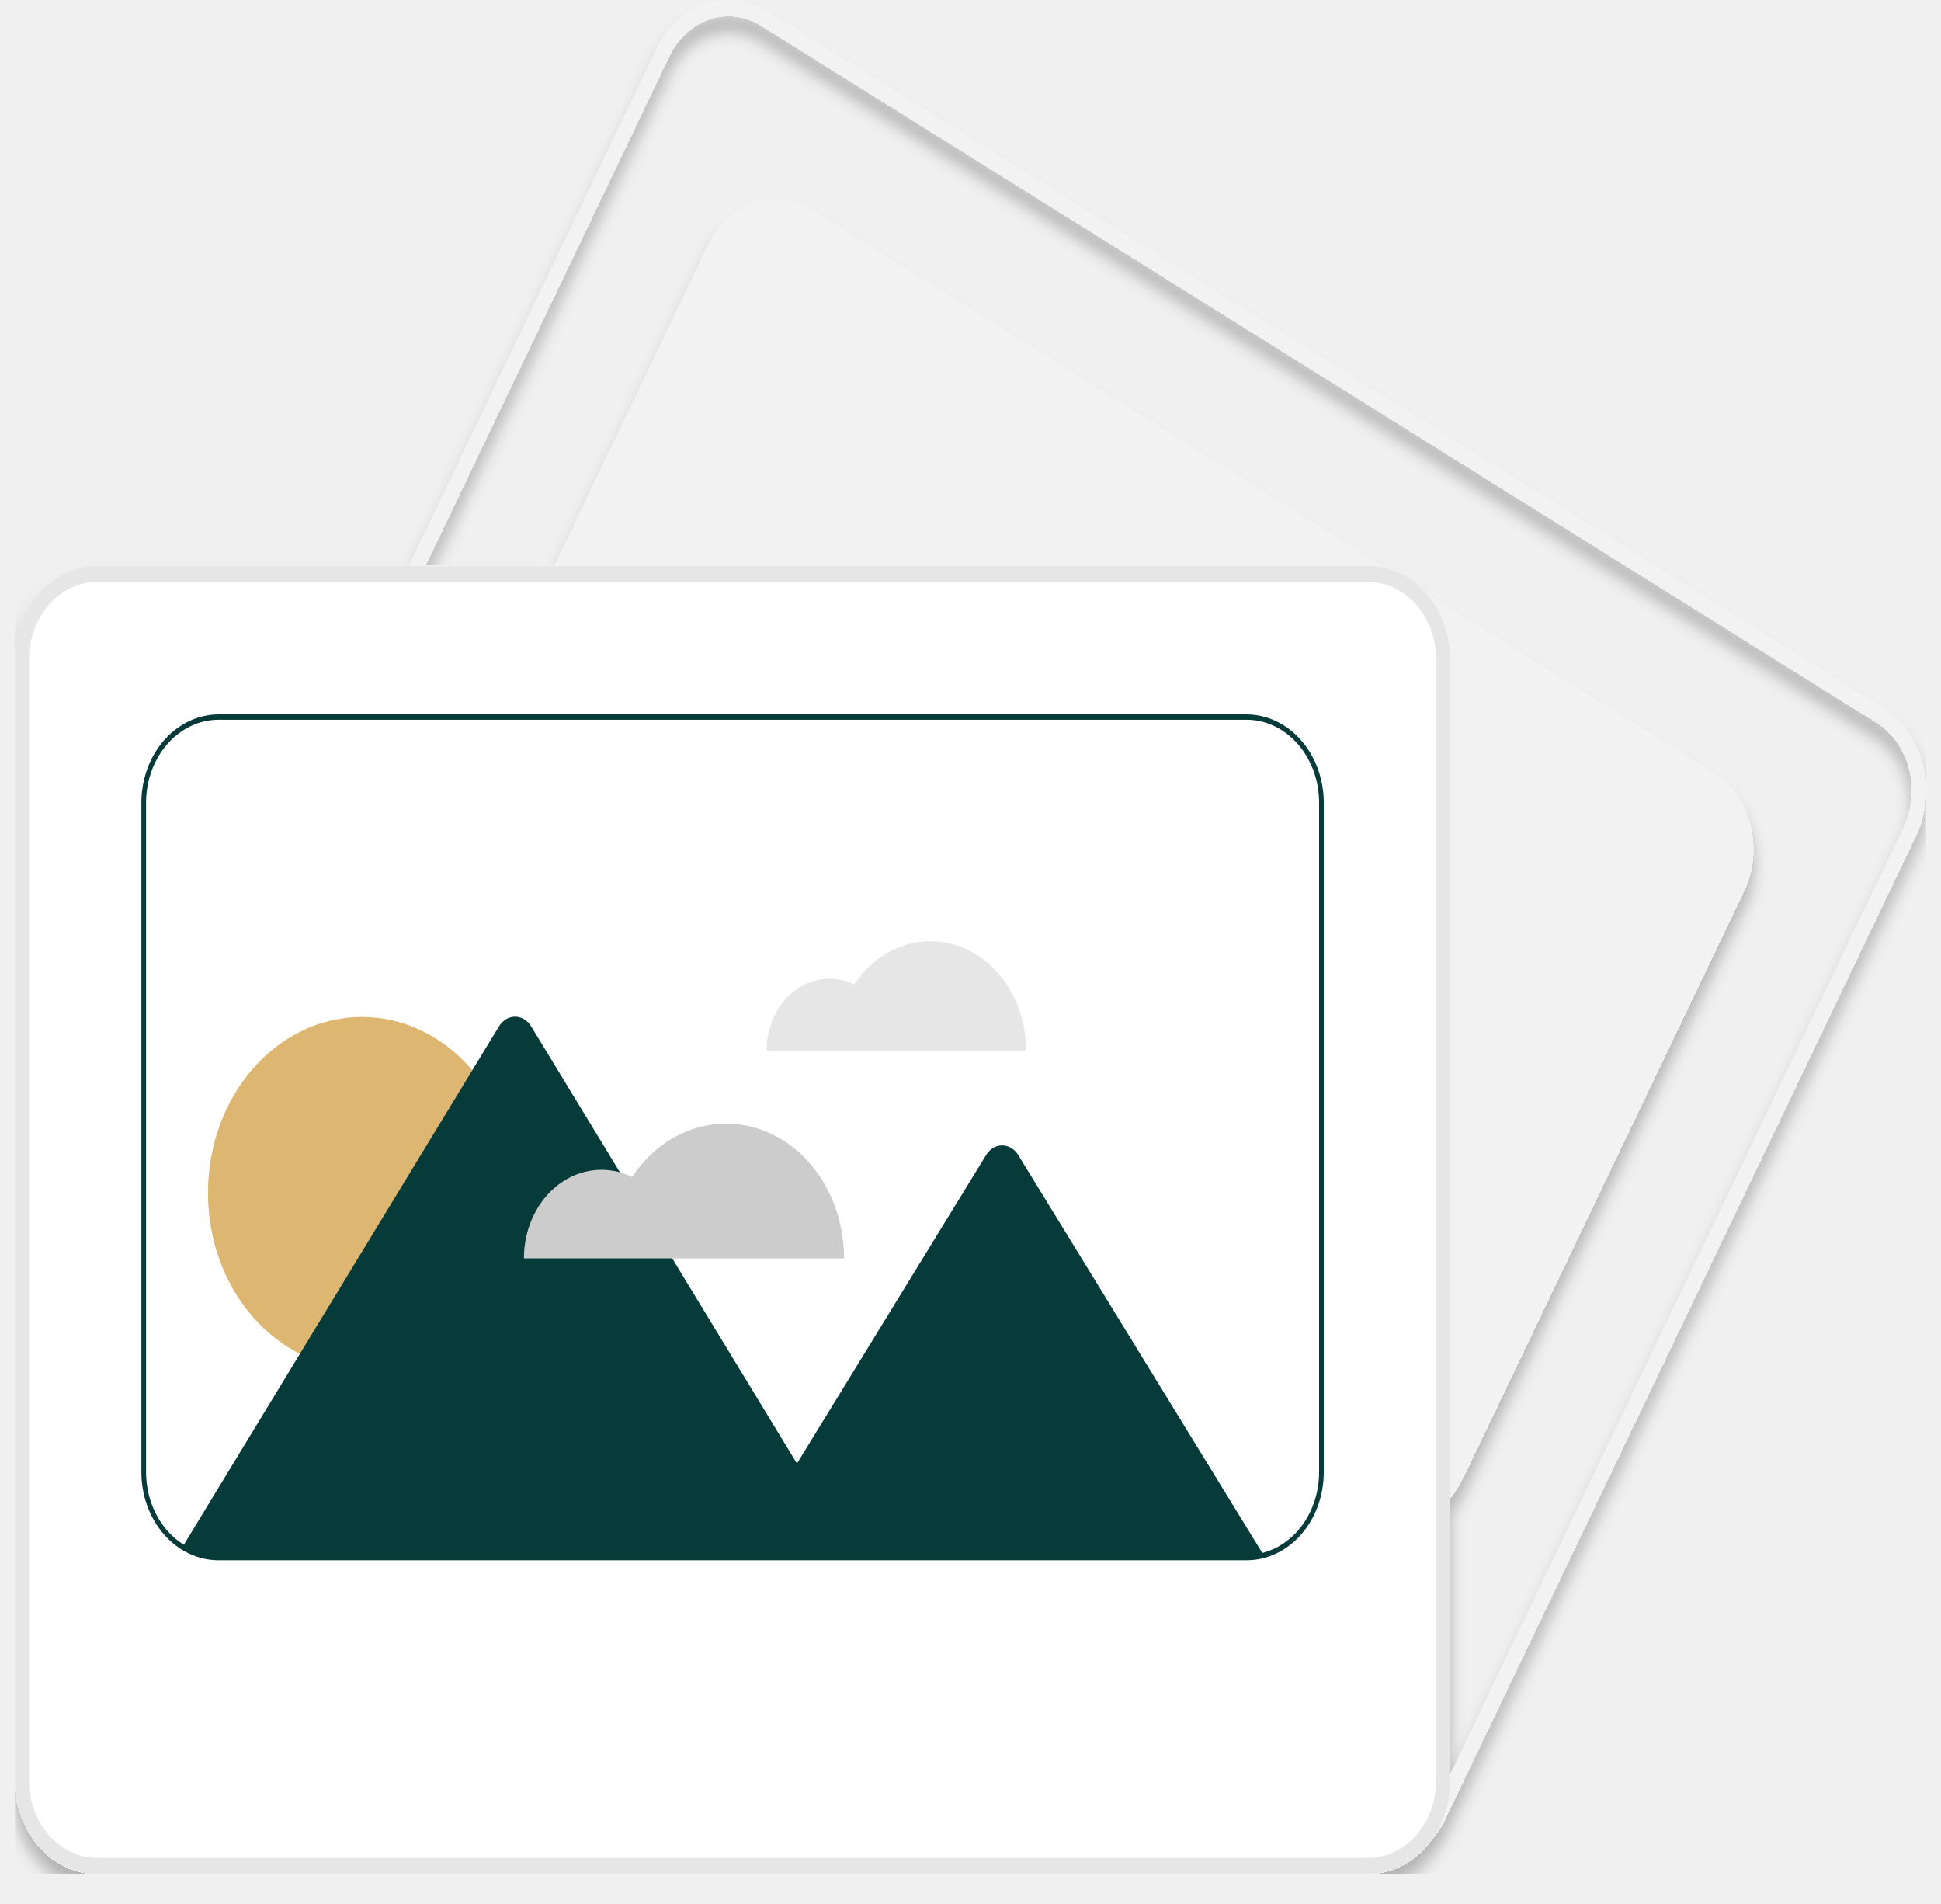
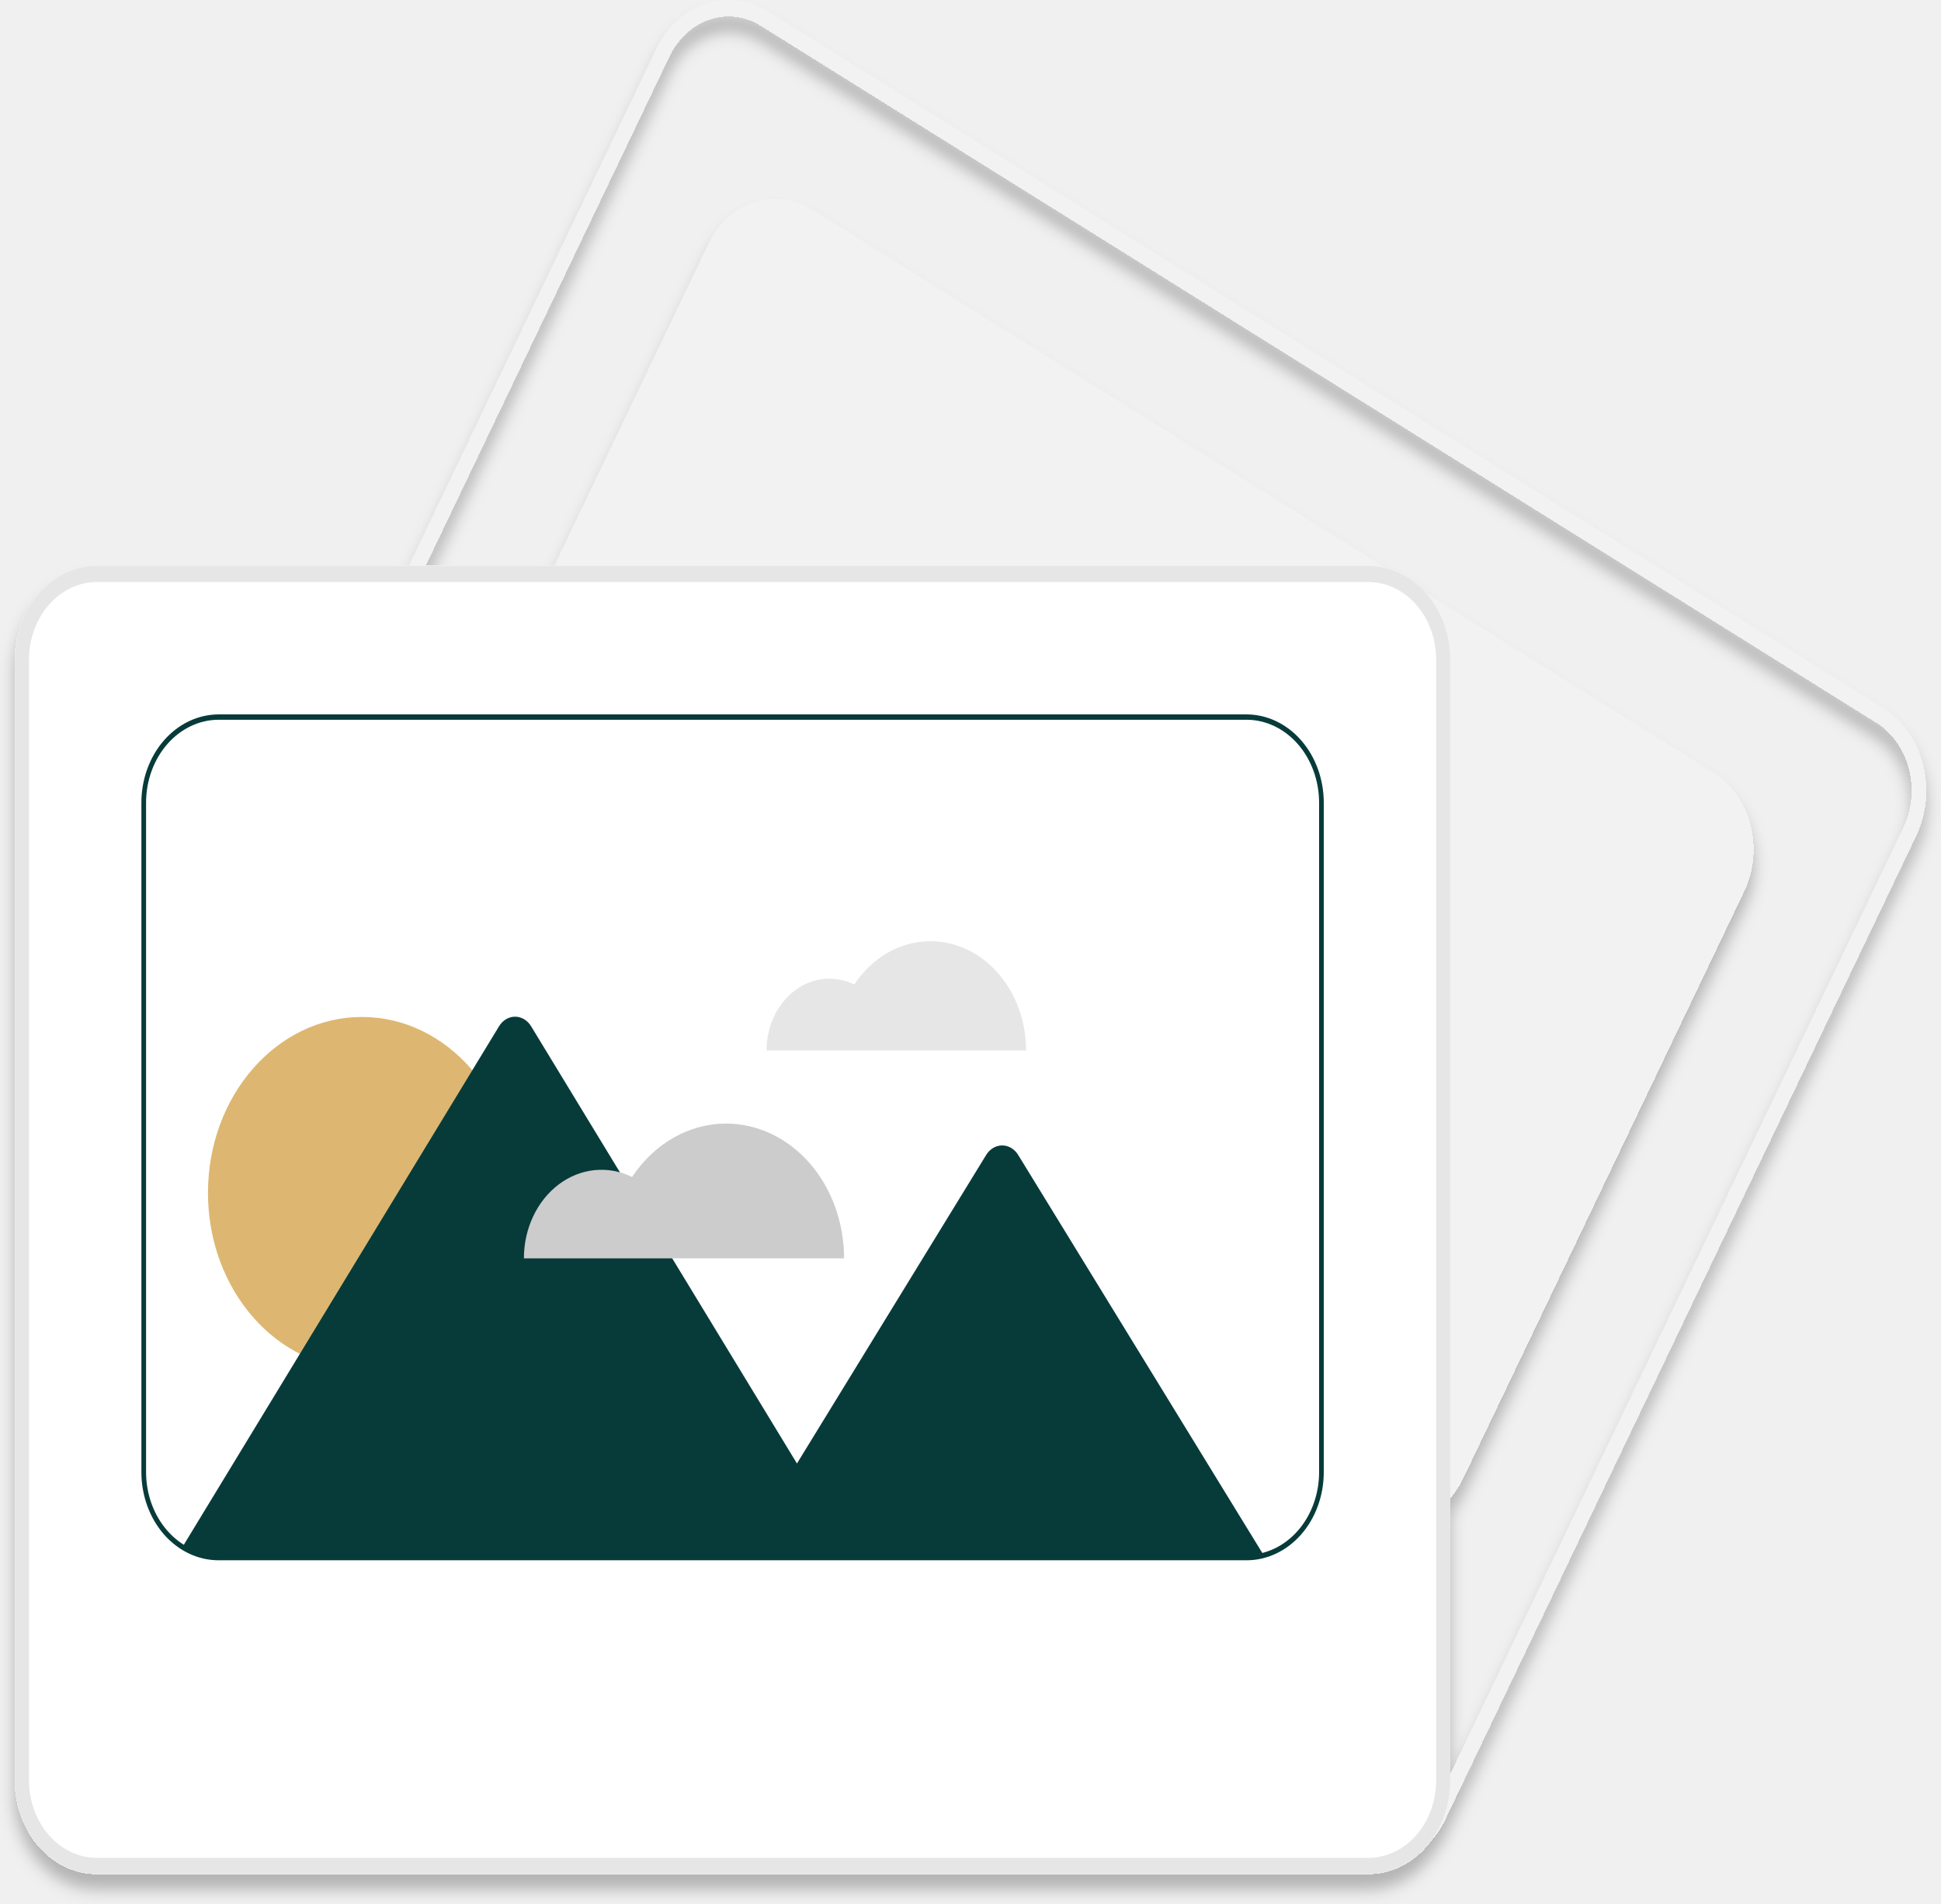
<svg xmlns="http://www.w3.org/2000/svg" width="519" height="509" viewBox="0 0 519 509" fill="none">
-   <g clip-path="url(#clip0_5665_85994)" filter="url(#filter0_d_5665_85994)">
+   <g clipPath="url(#clip0_5665_85994)" filter="url(#filter0_d_5665_85994)">
    <path d="M367.193 499.281C363.527 499.278 359.921 498.218 356.709 496.2L58.452 309.883C53.358 306.692 49.58 301.324 47.947 294.956C46.314 288.588 46.959 281.74 49.741 275.914L175.608 13.031C176.988 10.147 178.853 7.602 181.094 5.542C183.336 3.481 185.911 1.945 188.673 1.021C191.434 0.097 194.328 -0.197 197.189 0.157C200.05 0.51 202.822 1.504 205.346 3.081L503.604 189.399C508.698 192.589 512.476 197.958 514.109 204.326C515.742 210.694 515.097 217.542 512.315 223.367L386.448 486.251C385.074 489.14 383.211 491.689 380.969 493.75C378.726 495.812 376.148 497.345 373.383 498.261C371.373 498.936 369.288 499.28 367.193 499.281ZM358.512 492.436C362.736 495.075 367.706 495.689 372.327 494.143C376.948 492.597 380.842 489.017 383.152 484.192L509.019 221.309C511.324 216.482 511.858 210.808 510.505 205.531C509.152 200.255 506.022 195.807 501.802 193.163L203.544 6.845C199.319 4.206 194.35 3.593 189.729 5.139C185.108 6.685 181.214 10.264 178.903 15.09L53.036 277.973C50.732 282.8 50.197 288.474 51.55 293.75C52.903 299.027 56.033 303.475 60.254 306.119L358.512 492.436Z" fill="#F2F2F2" />
    <path d="M373.346 407.34C369.914 407.337 366.538 406.35 363.528 404.468L122.395 253.835C120.049 252.373 117.979 250.397 116.302 248.019C114.625 245.642 113.376 242.91 112.624 239.98C111.873 237.051 111.635 233.98 111.924 230.946C112.212 227.911 113.022 224.97 114.307 222.293L189.478 65.291C190.76 62.613 192.491 60.25 194.573 58.336C196.654 56.423 199.046 54.996 201.61 54.138C204.174 53.28 206.861 53.008 209.518 53.336C212.175 53.664 214.748 54.587 217.093 56.052L458.226 206.684C460.57 208.149 462.639 210.126 464.314 212.504C465.99 214.881 467.238 217.613 467.99 220.542C468.741 223.471 468.979 226.54 468.692 229.574C468.404 232.609 467.596 235.549 466.314 238.226L391.143 395.229C389.405 398.889 386.834 401.947 383.702 404.078C380.57 406.21 376.992 407.337 373.346 407.34Z" fill="#F2F2F2" />
    <path d="M365.857 499.212H25.909C20.515 499.205 15.343 496.754 11.529 492.397C7.714 488.04 5.569 482.133 5.562 475.971V176.342C5.569 170.181 7.714 164.273 11.529 159.916C15.343 155.559 20.515 153.109 25.909 153.102H365.857C371.252 153.109 376.423 155.559 380.238 159.916C384.052 164.273 386.198 170.181 386.204 176.342V475.971C386.198 482.133 384.052 488.04 380.238 492.397C376.423 496.754 371.252 499.205 365.857 499.212Z" fill="white" />
    <path d="M365.86 501.001H25.912C20.102 500.993 14.533 498.354 10.425 493.662C6.317 488.969 4.007 482.608 4 475.972V176.343C4.007 169.707 6.317 163.346 10.425 158.653C14.533 153.961 20.102 151.322 25.912 151.314H365.86C371.669 151.322 377.239 153.961 381.347 158.653C385.454 163.346 387.765 169.707 387.772 176.343V475.972C387.765 482.608 385.454 488.969 381.347 493.662C377.239 498.354 371.669 500.993 365.86 501.001ZM25.912 155.605C21.098 155.611 16.484 157.798 13.08 161.686C9.676 165.574 7.762 170.845 7.756 176.343V475.972C7.762 481.47 9.676 486.741 13.08 490.629C16.484 494.517 21.098 496.704 25.912 496.71H365.86C370.673 496.704 375.288 494.517 378.692 490.629C382.095 486.741 384.01 481.47 384.015 475.972V176.343C384.01 170.845 382.095 165.574 378.692 161.686C375.288 157.798 370.673 155.611 365.86 155.605H25.912Z" fill="#E6E6E6" />
    <path d="M248.793 251.635C244.843 251.631 240.947 252.675 237.411 254.684C233.875 256.692 230.795 259.611 228.414 263.209C225.858 261.953 223.069 261.441 220.298 261.72C217.526 261.999 214.858 263.06 212.534 264.807C210.21 266.554 208.302 268.934 206.981 271.731C205.661 274.529 204.969 277.657 204.969 280.835H274.357C274.357 277 273.696 273.203 272.411 269.661C271.126 266.118 269.243 262.899 266.869 260.187C264.495 257.476 261.677 255.325 258.576 253.857C255.474 252.39 252.15 251.635 248.793 251.635Z" fill="#E6E6E6" />
    <path d="M96.777 365.931C119.513 365.931 137.945 344.878 137.945 318.908C137.945 292.938 119.513 271.885 96.777 271.885C74.041 271.885 55.609 292.938 55.609 318.908C55.609 344.878 74.041 365.931 96.777 365.931Z" fill="#DDB771" />
    <path d="M337.914 415.817C336.404 416.223 334.857 416.427 333.306 416.424H58.468C55.083 416.431 51.752 415.454 48.789 413.586L49.522 412.384L80.186 361.948L125.625 287.227L126.288 286.132L133.438 274.376C133.918 273.585 134.559 272.939 135.306 272.492C136.053 272.046 136.883 271.812 137.726 271.812C138.569 271.812 139.4 272.046 140.147 272.492C140.893 272.939 141.535 273.585 142.015 274.376L165.767 313.428V313.435L179.741 336.419L213.097 391.267L263.688 308.78C264.17 307.993 264.811 307.351 265.557 306.907C266.302 306.464 267.13 306.232 267.971 306.232C268.811 306.232 269.639 306.464 270.385 306.907C271.13 307.351 271.771 307.993 272.253 308.78L304.708 361.69L306.573 364.73L337.914 415.817Z" fill="#073B3A" />
    <path d="M194.155 300.391C189.282 300.387 184.475 301.674 180.112 304.152C175.749 306.63 171.95 310.231 169.012 314.671C165.859 313.121 162.418 312.49 158.998 312.834C155.579 313.178 152.287 314.486 149.42 316.642C146.552 318.798 144.198 321.733 142.569 325.185C140.94 328.636 140.087 332.496 140.086 336.417H225.695C225.695 331.686 224.879 327.001 223.294 322.63C221.709 318.259 219.385 314.288 216.457 310.942C213.528 307.597 210.051 304.943 206.224 303.133C202.398 301.322 198.296 300.391 194.155 300.391Z" fill="#CCCCCC" />
    <path d="M333.303 417.141H58.465C55.751 417.143 53.063 416.535 50.555 415.35C48.048 414.165 45.769 412.427 43.85 410.235C41.931 408.043 40.41 405.441 39.372 402.576C38.335 399.712 37.802 396.642 37.805 393.542V214.595C37.811 208.338 39.989 202.34 43.863 197.916C47.736 193.492 52.987 191.003 58.465 190.996H333.303C338.78 191.003 344.031 193.492 347.904 197.916C351.778 202.34 353.956 208.338 353.962 214.595V393.542C353.966 396.642 353.433 399.712 352.396 402.577C351.359 405.442 349.837 408.045 347.918 410.237C345.999 412.429 343.72 414.167 341.212 415.351C338.704 416.536 336.017 417.144 333.303 417.141ZM58.465 192.426C53.319 192.433 48.386 194.771 44.748 198.927C41.109 203.083 39.063 208.717 39.057 214.595V393.542C39.054 396.454 39.555 399.338 40.529 402.029C41.504 404.72 42.933 407.164 44.736 409.224C46.538 411.283 48.679 412.915 51.035 414.028C53.39 415.142 55.915 415.713 58.465 415.71H333.303C335.852 415.714 338.377 415.143 340.733 414.03C343.089 412.917 345.23 411.284 347.033 409.225C348.835 407.166 350.265 404.721 351.239 402.03C352.213 399.338 352.713 396.454 352.71 393.542V214.595C352.704 208.717 350.658 203.083 347.019 198.927C343.381 194.771 338.448 192.433 333.303 192.426H58.465Z" fill="#073B3A" />
  </g>
  <defs>
    <filter id="filter0_d_5665_85994" x="0" y="0" width="519" height="509" filterUnits="userSpaceOnUse" color-interpolation-filters="sRGB">
      <feFlood flood-opacity="0" result="BackgroundImageFix" />
      <feColorMatrix in="SourceAlpha" type="matrix" values="0 0 0 0 0 0 0 0 0 0 0 0 0 0 0 0 0 0 127 0" result="hardAlpha" />
      <feOffset dy="4" />
      <feGaussianBlur stdDeviation="2" />
      <feComposite in2="hardAlpha" operator="out" />
      <feColorMatrix type="matrix" values="0 0 0 0 0 0 0 0 0 0 0 0 0 0 0 0 0 0 0.25 0" />
      <feBlend mode="normal" in2="BackgroundImageFix" result="effect1_dropShadow_5665_85994" />
      <feBlend mode="normal" in="SourceGraphic" in2="effect1_dropShadow_5665_85994" result="shape" />
    </filter>
    <clipPath id="clip0_5665_85994">
      <rect width="511" height="501" fill="white" transform="translate(4)" />
    </clipPath>
  </defs>
</svg>
